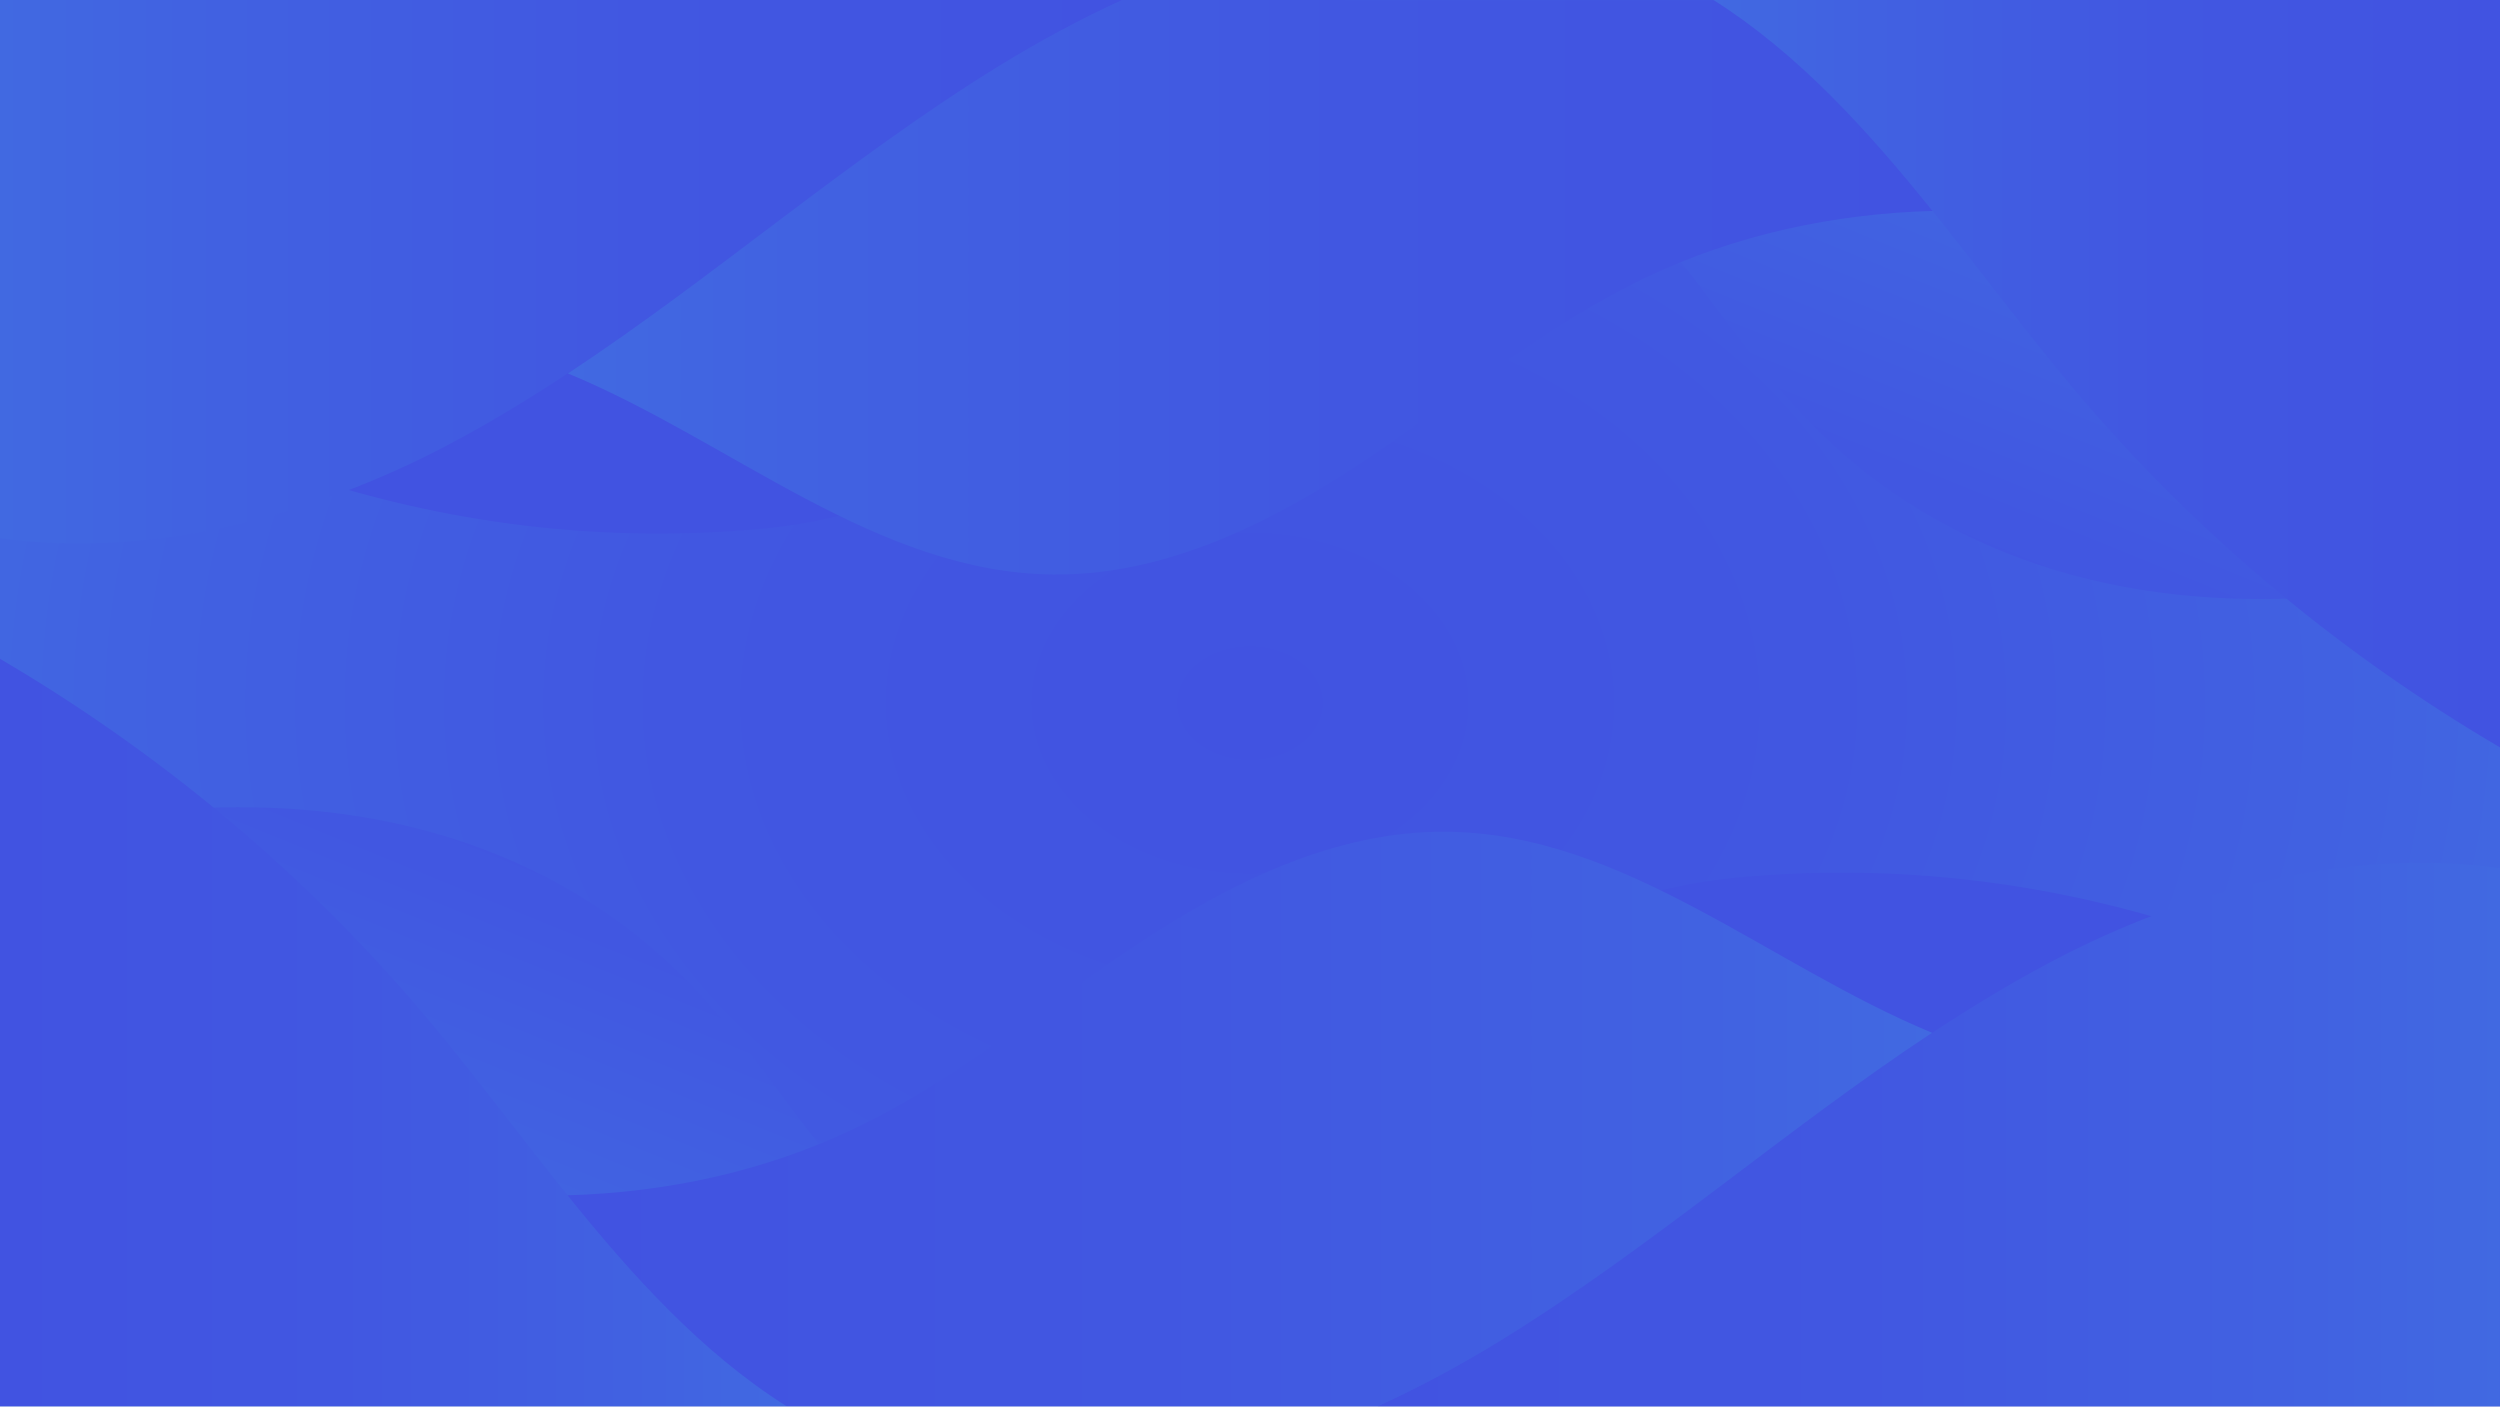
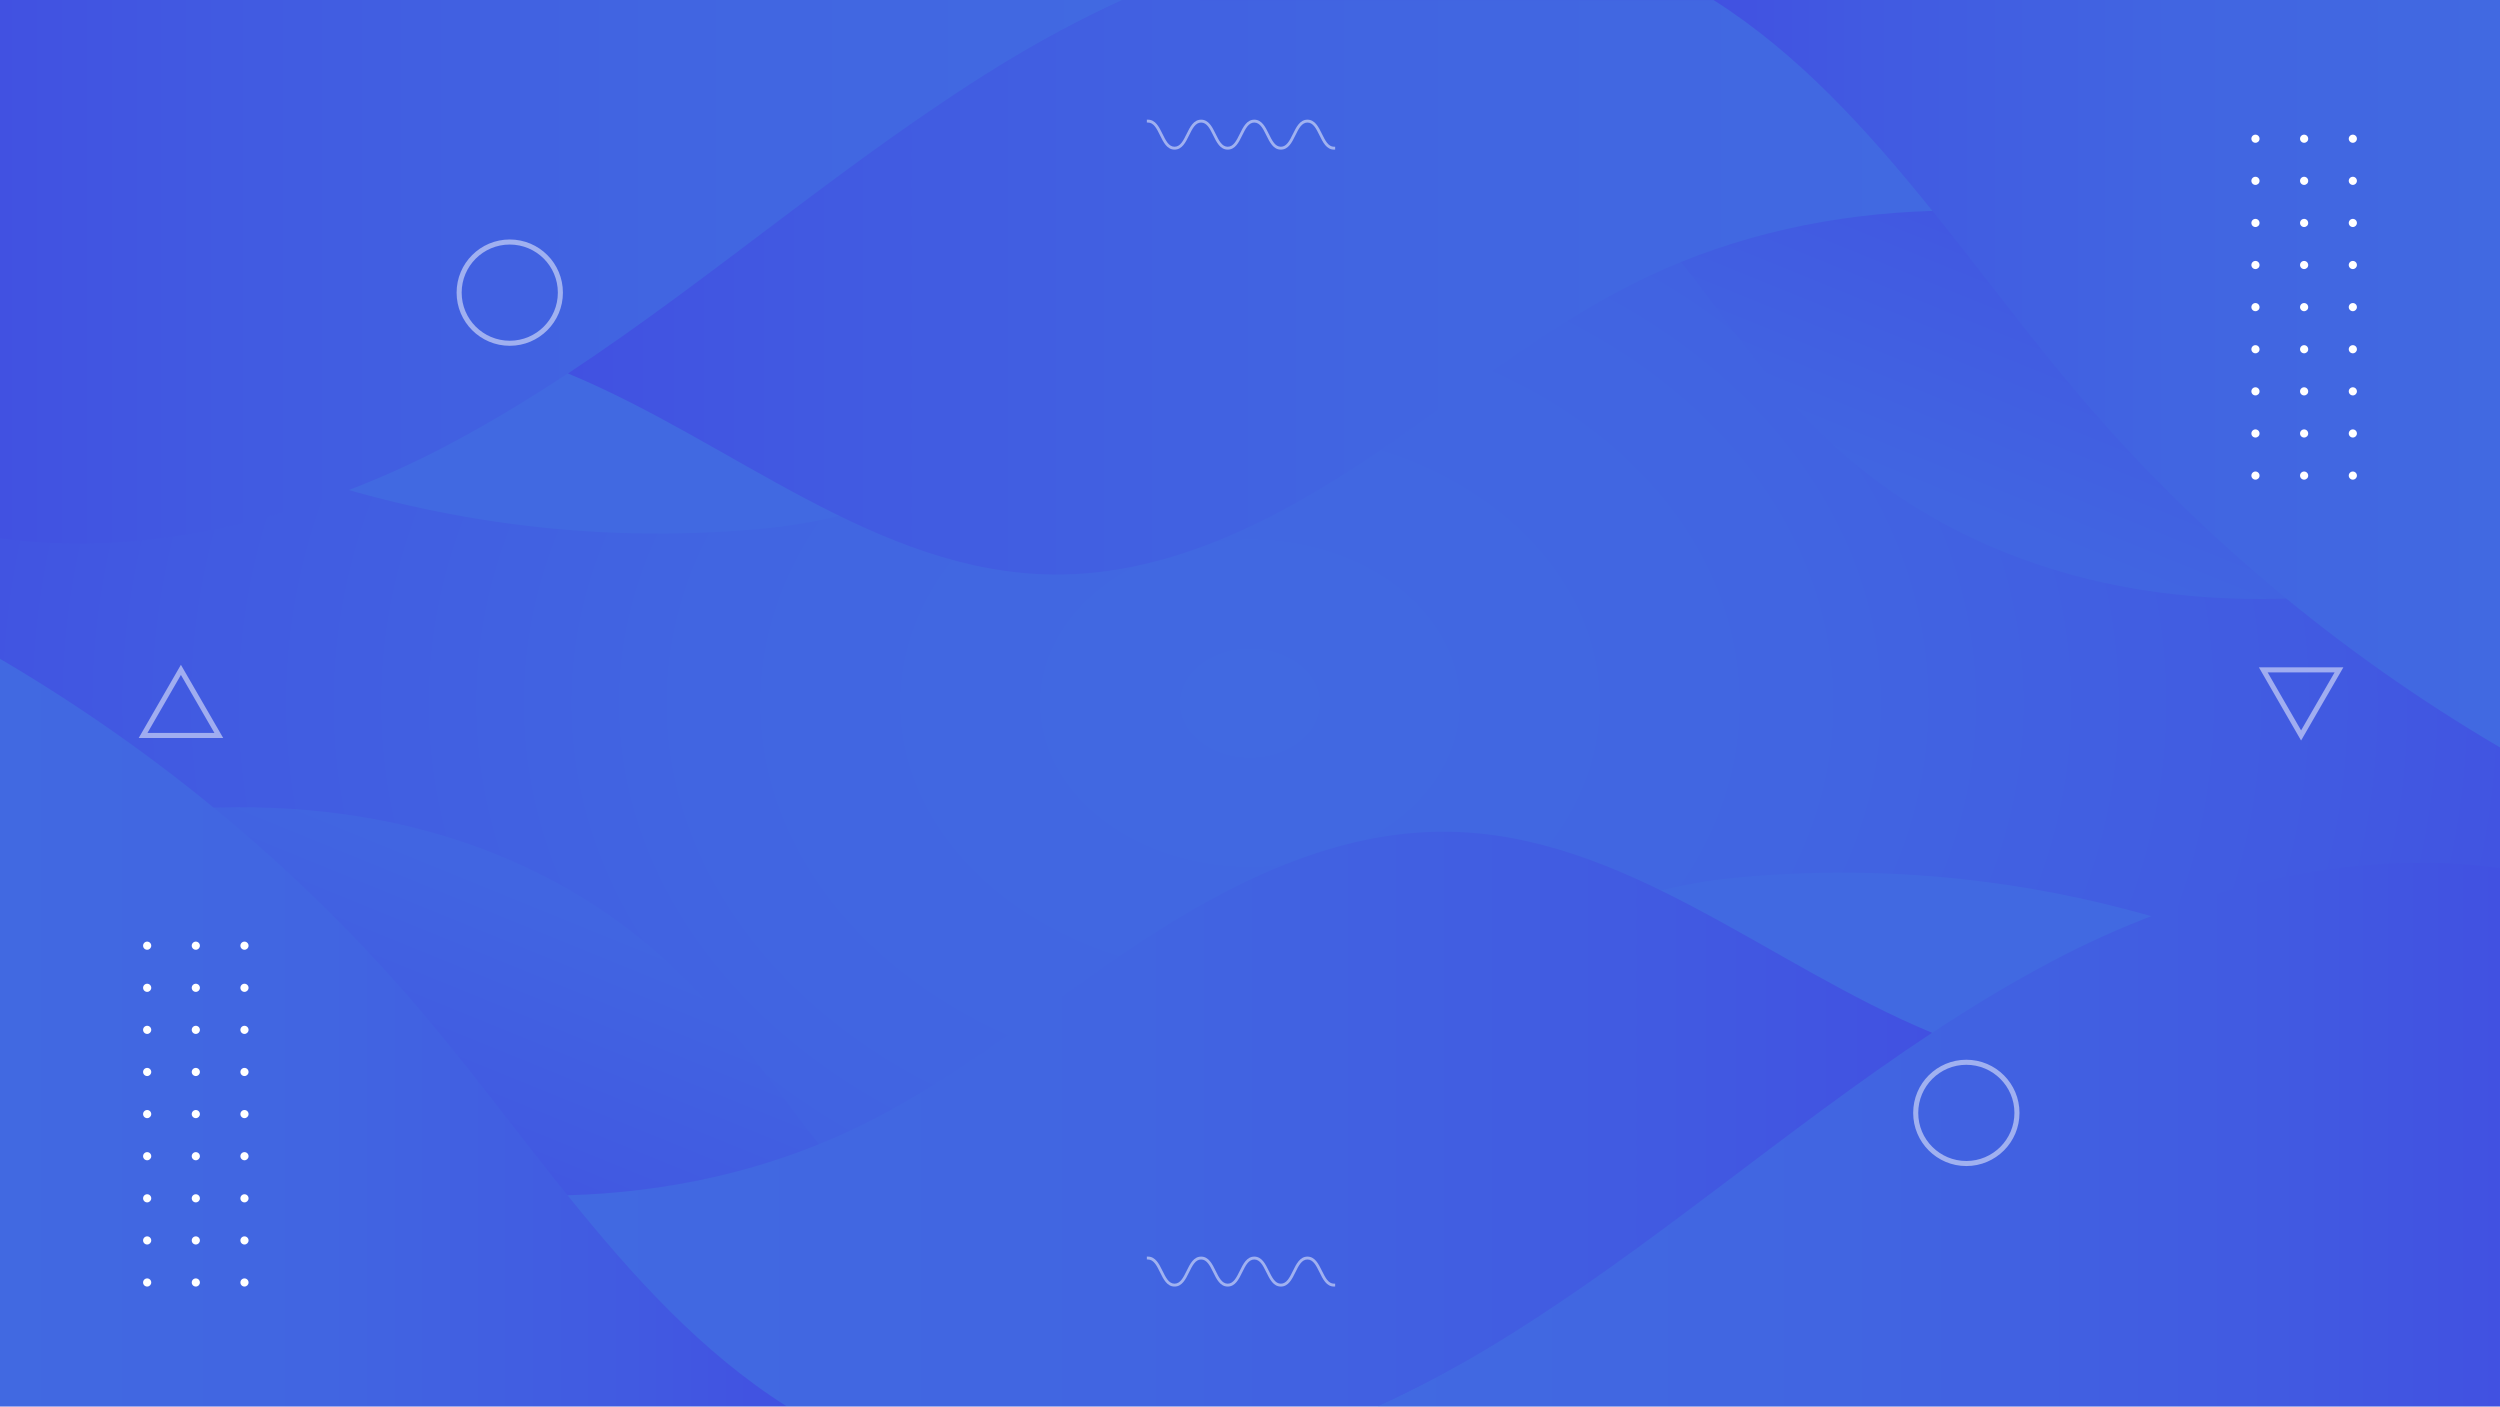
<svg xmlns="http://www.w3.org/2000/svg" version="1.1" id="OBJECT" x="0px" y="0px" viewBox="0 0 3555.6 2000" style="enable-background:new 0 0 3555.6 2000;" xml:space="preserve">
  <style type="text/css">
	.st0{fill:url(#SVGID_1_);}
	.st1{fill:url(#SVGID_2_);}
	.st2{fill:url(#SVGID_3_);}
	.st3{fill:url(#SVGID_4_);}
	.st4{fill:url(#SVGID_5_);}
	.st5{fill:url(#SVGID_6_);}
	.st6{fill:url(#SVGID_7_);}
	.st7{fill:url(#SVGID_8_);}
	.st8{fill:url(#SVGID_9_);}
+ 	.st9{opacity:0.5;fill:none;stroke:#FFFFFF;stroke-width:7.2;stroke-miterlimit:10;}
+ 	.st10{fill:#FFFFFF;}
+ 	.st11{opacity:0.5;fill:#FFFFFF;}
</style>
  <g>
    <radialGradient id="SVGID_1_" cx="1777.778" cy="3307.59" r="1922.56" gradientTransform="matrix(1 0 0 0.7802 0 -1580.582)" gradientUnits="userSpaceOnUse">
-       <stop offset="0" style="stop-color:#4153E1" />
-       <stop offset="0.431" style="stop-color:#4157E1" />
-       <stop offset="0.835" style="stop-color:#4162E1" />
-       <stop offset="1" style="stop-color:#4169E1" />
+       <stop offset="0" style="stop-color:#4169E1" />
+       <stop offset="0.414" style="stop-color:#4165E1" />
+       <stop offset="0.801" style="stop-color:#415AE1" />
+       <stop offset="1" style="stop-color:#4151E1" />
    </radialGradient>
    <rect x="0" class="st0" width="3555.6" height="2000" />
    <g>
      <linearGradient id="SVGID_2_" gradientUnits="userSpaceOnUse" x1="1996.014" y1="-131.521" x2="1679.365" y2="646.217">
-         <stop offset="0" style="stop-color:#4169E1" />
-         <stop offset="0.165" style="stop-color:#4162E1" />
-         <stop offset="0.569" style="stop-color:#4157E1" />
-         <stop offset="1" style="stop-color:#4153E1" />
+         <stop offset="0" style="stop-color:#4151E1" />
+         <stop offset="0.199" style="stop-color:#415AE1" />
+         <stop offset="0.586" style="stop-color:#4165E1" />
+         <stop offset="1" style="stop-color:#4169E1" />
      </linearGradient>
      <path class="st1" d="M3555.6,0v809c-246.6,58.6-528,72.4-777.8-57.1c-344.2-178.5-350.9-485.1-625.9-540.7    c-364.7-73.7-546.3,492.1-1066.7,540.7C571.3,799.9,182.7,588.9,0,463.7V0H3555.6z" />
      <linearGradient id="SVGID_3_" gradientUnits="userSpaceOnUse" x1="1.214406e-05" y1="386.509" x2="1596.37" y2="386.509">
-         <stop offset="0" style="stop-color:#4169E1" />
-         <stop offset="0.165" style="stop-color:#4162E1" />
-         <stop offset="0.569" style="stop-color:#4157E1" />
-         <stop offset="1" style="stop-color:#4153E1" />
+         <stop offset="0" style="stop-color:#4151E1" />
+         <stop offset="0.199" style="stop-color:#415AE1" />
+         <stop offset="0.586" style="stop-color:#4165E1" />
+         <stop offset="1" style="stop-color:#4169E1" />
      </linearGradient>
      <path class="st2" d="M1596.4,0c-60.4,27.5-118.8,59-174.2,93c-271.1,166.4-504.3,391.6-785.6,540.1    C443.2,735.2,211.7,795.1,0,765.4V0H1596.4z" />
      <linearGradient id="SVGID_4_" gradientUnits="userSpaceOnUse" x1="2437.148" y1="531.481" x2="3555.556" y2="531.481">
-         <stop offset="0" style="stop-color:#4169E1" />
-         <stop offset="0.165" style="stop-color:#4162E1" />
-         <stop offset="0.569" style="stop-color:#4157E1" />
-         <stop offset="1" style="stop-color:#4153E1" />
+         <stop offset="0" style="stop-color:#4151E1" />
+         <stop offset="0.199" style="stop-color:#415AE1" />
+         <stop offset="0.586" style="stop-color:#4165E1" />
+         <stop offset="1" style="stop-color:#4169E1" />
      </linearGradient>
      <path class="st3" d="M3555.6,0v1063C3326,928.3,3119.1,755.4,2948,551.5C2786.4,359,2645,131.6,2437.1,0H3555.6z" />
      <linearGradient id="SVGID_5_" gradientUnits="userSpaceOnUse" x1="807.704" y1="408.493" x2="2748.482" y2="408.493">
-         <stop offset="0" style="stop-color:#4169E1" />
-         <stop offset="0.165" style="stop-color:#4162E1" />
-         <stop offset="0.569" style="stop-color:#4157E1" />
-         <stop offset="1" style="stop-color:#4153E1" />
+         <stop offset="0" style="stop-color:#4151E1" />
+         <stop offset="0.199" style="stop-color:#415AE1" />
+         <stop offset="0.586" style="stop-color:#4165E1" />
+         <stop offset="1" style="stop-color:#4169E1" />
      </linearGradient>
      <path class="st4" d="M2748.5,300c-140.3,4-278.9,33.6-405.8,93.8c-144.3,68.4-268.2,172.5-401.2,261    c-133,88.5-283.4,163.8-443.2,162.3c-251.6-2.4-457-189.2-690.6-286c209.4-138.1,400.1-306.4,614.4-438    c55.4-34,113.9-65.5,174.2-93h840.8C2557.6,76.3,2655.8,184.7,2748.5,300z" />
    </g>
    <g>
      <linearGradient id="SVGID_6_" gradientUnits="userSpaceOnUse" x1="1996.459" y1="71.479" x2="1679.809" y2="849.217" gradientTransform="matrix(-1 0 0 -1 3556 2203)">
-         <stop offset="0" style="stop-color:#4169E1" />
-         <stop offset="0.165" style="stop-color:#4162E1" />
-         <stop offset="0.569" style="stop-color:#4157E1" />
-         <stop offset="1" style="stop-color:#4153E1" />
+         <stop offset="0" style="stop-color:#4151E1" />
+         <stop offset="0.199" style="stop-color:#415AE1" />
+         <stop offset="0.586" style="stop-color:#4165E1" />
+         <stop offset="1" style="stop-color:#4169E1" />
      </linearGradient>
      <path class="st5" d="M0,2000v-809c246.6-58.6,528-72.4,777.8,57.1c344.2,178.5,350.9,485.1,625.9,540.7    c364.7,73.7,546.3-492.1,1066.7-540.7c513.9-48,902.5,162.9,1085.2,288.2V2000H0z" />
      <linearGradient id="SVGID_7_" gradientUnits="userSpaceOnUse" x1="0.444" y1="589.509" x2="1596.815" y2="589.509" gradientTransform="matrix(-1 0 0 -1 3556 2203)">
-         <stop offset="0" style="stop-color:#4169E1" />
-         <stop offset="0.165" style="stop-color:#4162E1" />
-         <stop offset="0.569" style="stop-color:#4157E1" />
-         <stop offset="1" style="stop-color:#4153E1" />
+         <stop offset="0" style="stop-color:#4151E1" />
+         <stop offset="0.199" style="stop-color:#415AE1" />
+         <stop offset="0.586" style="stop-color:#4165E1" />
+         <stop offset="1" style="stop-color:#4169E1" />
      </linearGradient>
      <path class="st6" d="M1959.2,2000c60.4-27.5,118.8-59,174.2-93c271.1-166.4,504.3-391.6,785.6-540.1    c193.3-102.1,424.8-162,636.5-132.2V2000H1959.2z" />
      <linearGradient id="SVGID_8_" gradientUnits="userSpaceOnUse" x1="2437.593" y1="734.481" x2="3556" y2="734.481" gradientTransform="matrix(-1 0 0 -1 3556 2203)">
-         <stop offset="0" style="stop-color:#4169E1" />
-         <stop offset="0.165" style="stop-color:#4162E1" />
-         <stop offset="0.569" style="stop-color:#4157E1" />
-         <stop offset="1" style="stop-color:#4153E1" />
+         <stop offset="0" style="stop-color:#4151E1" />
+         <stop offset="0.199" style="stop-color:#415AE1" />
+         <stop offset="0.586" style="stop-color:#4165E1" />
+         <stop offset="1" style="stop-color:#4169E1" />
      </linearGradient>
      <path class="st7" d="M0,2000V937c229.5,134.6,436.5,307.6,607.6,511.4c161.6,192.5,303,419.9,510.9,551.5H0z" />
      <linearGradient id="SVGID_9_" gradientUnits="userSpaceOnUse" x1="808.148" y1="611.493" x2="2748.926" y2="611.493" gradientTransform="matrix(-1 0 0 -1 3556 2203)">
-         <stop offset="0" style="stop-color:#4169E1" />
-         <stop offset="0.165" style="stop-color:#4162E1" />
-         <stop offset="0.569" style="stop-color:#4157E1" />
-         <stop offset="1" style="stop-color:#4153E1" />
+         <stop offset="0" style="stop-color:#4151E1" />
+         <stop offset="0.199" style="stop-color:#415AE1" />
+         <stop offset="0.586" style="stop-color:#4165E1" />
+         <stop offset="1" style="stop-color:#4169E1" />
      </linearGradient>
      <path class="st8" d="M807.1,1700c140.3-4,278.9-33.6,405.8-93.8c144.3-68.4,268.2-172.5,401.2-261    c133-88.5,283.4-163.8,443.2-162.3c251.6,2.4,457,189.2,690.6,286c-209.4,138.1-400.1,306.4-614.4,438    c-55.4,34-113.9,65.5-174.2,93h-840.8C998,1923.7,899.8,1815.3,807.1,1700z" />
    </g>
+     <g>
+       <g>
+         <circle class="st9" cx="725" cy="416.2" r="72" />
+         <circle class="st9" cx="2796.6" cy="1582.8" r="72" />
+         <polygon class="st9" points="257.3,952.7 203.5,1046 311.2,1046    " />
+         <polygon class="st9" points="3272.7,1046 3326.6,952.7 3218.9,952.7    " />
+         <g id="XMLID_35_">
+           <g id="XMLID_58_">
+             <path id="XMLID_59_" class="st10" d="M3207.8,203.1c-3.2,0-5.8-2.6-5.8-5.8l0,0c0-3.2,2.6-5.8,5.8-5.8l0,0       c3.2,0,5.8,2.6,5.8,5.8l0,0C3213.7,200.5,3211,203.1,3207.8,203.1z M3207.8,263c-3.2,0-5.8-2.6-5.8-5.8l0,0       c0-3.2,2.6-5.8,5.8-5.8l0,0c3.2,0,5.8,2.6,5.8,5.8l0,0C3213.7,260.4,3211,263,3207.8,263z M3207.8,322.9       c-3.2,0-5.8-2.6-5.8-5.8l0,0c0-3.2,2.6-5.8,5.8-5.8l0,0c3.2,0,5.8,2.6,5.8,5.8l0,0C3213.7,320.3,3211,322.9,3207.8,322.9z        M3207.8,382.7c-3.2,0-5.8-2.6-5.8-5.8l0,0c0-3.2,2.6-5.8,5.8-5.8l0,0c3.2,0,5.8,2.6,5.8,5.8l0,0       C3213.7,380.1,3211,382.7,3207.8,382.7z M3207.8,442.6c-3.2,0-5.8-2.6-5.8-5.8l0,0c0-3.2,2.6-5.8,5.8-5.8l0,0       c3.2,0,5.8,2.6,5.8,5.8l0,0C3213.7,440,3211,442.6,3207.8,442.6z M3207.8,502.5c-3.2,0-5.8-2.6-5.8-5.8l0,0       c0-3.2,2.6-5.8,5.8-5.8l0,0c3.2,0,5.8,2.6,5.8,5.8l0,0C3213.7,499.9,3211,502.5,3207.8,502.5z M3207.8,562.4       c-3.2,0-5.8-2.6-5.8-5.8l0,0c0-3.2,2.6-5.8,5.8-5.8l0,0c3.2,0,5.8,2.6,5.8,5.8l0,0C3213.7,559.8,3211,562.4,3207.8,562.4z        M3207.8,622.3c-3.2,0-5.8-2.6-5.8-5.8l0,0c0-3.2,2.6-5.8,5.8-5.8l0,0c3.2,0,5.8,2.6,5.8,5.8l0,0       C3213.7,619.7,3211,622.3,3207.8,622.3z M3207.8,682.2c-3.2,0-5.8-2.6-5.8-5.8l0,0c0-3.2,2.6-5.8,5.8-5.8l0,0       c3.2,0,5.8,2.6,5.8,5.8l0,0C3213.7,679.6,3211,682.2,3207.8,682.2z" />
+           </g>
+           <g id="XMLID_47_">
+             <path id="XMLID_48_" class="st10" d="M3277,203.1c-3.2,0-5.8-2.6-5.8-5.8l0,0c0-3.2,2.6-5.8,5.8-5.8l0,0c3.2,0,5.8,2.6,5.8,5.8       l0,0C3282.9,200.5,3280.2,203.1,3277,203.1z M3277,263c-3.2,0-5.8-2.6-5.8-5.8l0,0c0-3.2,2.6-5.8,5.8-5.8l0,0       c3.2,0,5.8,2.6,5.8,5.8l0,0C3282.9,260.4,3280.2,263,3277,263z M3277,322.9c-3.2,0-5.8-2.6-5.8-5.8l0,0c0-3.2,2.6-5.8,5.8-5.8       l0,0c3.2,0,5.8,2.6,5.8,5.8l0,0C3282.9,320.3,3280.2,322.9,3277,322.9z M3277,382.7c-3.2,0-5.8-2.6-5.8-5.8l0,0       c0-3.2,2.6-5.8,5.8-5.8l0,0c3.2,0,5.8,2.6,5.8,5.8l0,0C3282.9,380.1,3280.2,382.7,3277,382.7z M3277,442.6       c-3.2,0-5.8-2.6-5.8-5.8l0,0c0-3.2,2.6-5.8,5.8-5.8l0,0c3.2,0,5.8,2.6,5.8,5.8l0,0C3282.9,440,3280.2,442.6,3277,442.6z        M3277,502.5c-3.2,0-5.8-2.6-5.8-5.8l0,0c0-3.2,2.6-5.8,5.8-5.8l0,0c3.2,0,5.8,2.6,5.8,5.8l0,0       C3282.9,499.9,3280.2,502.5,3277,502.5z M3277,562.4c-3.2,0-5.8-2.6-5.8-5.8l0,0c0-3.2,2.6-5.8,5.8-5.8l0,0       c3.2,0,5.8,2.6,5.8,5.8l0,0C3282.9,559.8,3280.2,562.4,3277,562.4z M3277,622.3c-3.2,0-5.8-2.6-5.8-5.8l0,0       c0-3.2,2.6-5.8,5.8-5.8l0,0c3.2,0,5.8,2.6,5.8,5.8l0,0C3282.9,619.7,3280.2,622.3,3277,622.3z M3277,682.2       c-3.2,0-5.8-2.6-5.8-5.8l0,0c0-3.2,2.6-5.8,5.8-5.8l0,0c3.2,0,5.8,2.6,5.8,5.8l0,0C3282.9,679.6,3280.2,682.2,3277,682.2z" />
+           </g>
+           <g id="XMLID_36_">
+             <path id="XMLID_37_" class="st10" d="M3346.3,203.1c-3.2,0-5.8-2.6-5.8-5.8l0,0c0-3.2,2.6-5.8,5.8-5.8l0,0       c3.2,0,5.8,2.6,5.8,5.8l0,0C3352.1,200.5,3349.5,203.1,3346.3,203.1z M3346.3,263c-3.2,0-5.8-2.6-5.8-5.8l0,0       c0-3.2,2.6-5.8,5.8-5.8l0,0c3.2,0,5.8,2.6,5.8,5.8l0,0C3352.1,260.4,3349.5,263,3346.3,263z M3346.3,322.9       c-3.2,0-5.8-2.6-5.8-5.8l0,0c0-3.2,2.6-5.8,5.8-5.8l0,0c3.2,0,5.8,2.6,5.8,5.8l0,0C3352.1,320.3,3349.5,322.9,3346.3,322.9z        M3346.3,382.7c-3.2,0-5.8-2.6-5.8-5.8l0,0c0-3.2,2.6-5.8,5.8-5.8l0,0c3.2,0,5.8,2.6,5.8,5.8l0,0       C3352.1,380.1,3349.5,382.7,3346.3,382.7z M3346.3,442.6c-3.2,0-5.8-2.6-5.8-5.8l0,0c0-3.2,2.6-5.8,5.8-5.8l0,0       c3.2,0,5.8,2.6,5.8,5.8l0,0C3352.1,440,3349.5,442.6,3346.3,442.6z M3346.3,502.5c-3.2,0-5.8-2.6-5.8-5.8l0,0       c0-3.2,2.6-5.8,5.8-5.8l0,0c3.2,0,5.8,2.6,5.8,5.8l0,0C3352.1,499.9,3349.5,502.5,3346.3,502.5z M3346.3,562.4       c-3.2,0-5.8-2.6-5.8-5.8l0,0c0-3.2,2.6-5.8,5.8-5.8l0,0c3.2,0,5.8,2.6,5.8,5.8l0,0C3352.1,559.8,3349.5,562.4,3346.3,562.4z        M3346.3,622.3c-3.2,0-5.8-2.6-5.8-5.8l0,0c0-3.2,2.6-5.8,5.8-5.8l0,0c3.2,0,5.8,2.6,5.8,5.8l0,0       C3352.1,619.7,3349.5,622.3,3346.3,622.3z M3346.3,682.2c-3.2,0-5.8-2.6-5.8-5.8l0,0c0-3.2,2.6-5.8,5.8-5.8l0,0       c3.2,0,5.8,2.6,5.8,5.8l0,0C3352.1,679.6,3349.5,682.2,3346.3,682.2z" />
+           </g>
+         </g>
+         <g id="XMLID_1_">
+           <g id="XMLID_24_">
+             <path id="XMLID_25_" class="st10" d="M209.3,1350.8c-3.2,0-5.8-2.6-5.8-5.8l0,0c0-3.2,2.6-5.8,5.8-5.8l0,0       c3.2,0,5.8,2.6,5.8,5.8l0,0C215.1,1348.2,212.5,1350.8,209.3,1350.8z M209.3,1410.7c-3.2,0-5.8-2.6-5.8-5.8l0,0       c0-3.2,2.6-5.8,5.8-5.8l0,0c3.2,0,5.8,2.6,5.8,5.8l0,0C215.1,1408.1,212.5,1410.7,209.3,1410.7z M209.3,1470.5       c-3.2,0-5.8-2.6-5.8-5.8l0,0c0-3.2,2.6-5.8,5.8-5.8l0,0c3.2,0,5.8,2.6,5.8,5.8l0,0C215.1,1467.9,212.5,1470.5,209.3,1470.5z        M209.3,1530.4c-3.2,0-5.8-2.6-5.8-5.8l0,0c0-3.2,2.6-5.8,5.8-5.8l0,0c3.2,0,5.8,2.6,5.8,5.8l0,0       C215.1,1527.8,212.5,1530.4,209.3,1530.4z M209.3,1590.3c-3.2,0-5.8-2.6-5.8-5.8l0,0c0-3.2,2.6-5.8,5.8-5.8l0,0       c3.2,0,5.8,2.6,5.8,5.8l0,0C215.1,1587.7,212.5,1590.3,209.3,1590.3z M209.3,1650.2c-3.2,0-5.8-2.6-5.8-5.8l0,0       c0-3.2,2.6-5.8,5.8-5.8l0,0c3.2,0,5.8,2.6,5.8,5.8l0,0C215.1,1647.6,212.5,1650.2,209.3,1650.2z M209.3,1710.1       c-3.2,0-5.8-2.6-5.8-5.8l0,0c0-3.2,2.6-5.8,5.8-5.8l0,0c3.2,0,5.8,2.6,5.8,5.8l0,0C215.1,1707.5,212.5,1710.1,209.3,1710.1z        M209.3,1770c-3.2,0-5.8-2.6-5.8-5.8l0,0c0-3.2,2.6-5.8,5.8-5.8l0,0c3.2,0,5.8,2.6,5.8,5.8l0,0       C215.1,1767.4,212.5,1770,209.3,1770z M209.3,1829.8c-3.2,0-5.8-2.6-5.8-5.8l0,0c0-3.2,2.6-5.8,5.8-5.8l0,0       c3.2,0,5.8,2.6,5.8,5.8l0,0C215.1,1827.2,212.5,1829.8,209.3,1829.8z" />
+           </g>
+           <g id="XMLID_13_">
+             <path id="XMLID_14_" class="st10" d="M278.5,1350.8c-3.2,0-5.8-2.6-5.8-5.8l0,0c0-3.2,2.6-5.8,5.8-5.8l0,0       c3.2,0,5.8,2.6,5.8,5.8l0,0C284.3,1348.2,281.7,1350.8,278.5,1350.8z M278.5,1410.7c-3.2,0-5.8-2.6-5.8-5.8l0,0       c0-3.2,2.6-5.8,5.8-5.8l0,0c3.2,0,5.8,2.6,5.8,5.8l0,0C284.3,1408.1,281.7,1410.7,278.5,1410.7z M278.5,1470.5       c-3.2,0-5.8-2.6-5.8-5.8l0,0c0-3.2,2.6-5.8,5.8-5.8l0,0c3.2,0,5.8,2.6,5.8,5.8l0,0C284.3,1467.9,281.7,1470.5,278.5,1470.5z        M278.5,1530.4c-3.2,0-5.8-2.6-5.8-5.8l0,0c0-3.2,2.6-5.8,5.8-5.8l0,0c3.2,0,5.8,2.6,5.8,5.8l0,0       C284.3,1527.8,281.7,1530.4,278.5,1530.4z M278.5,1590.3c-3.2,0-5.8-2.6-5.8-5.8l0,0c0-3.2,2.6-5.8,5.8-5.8l0,0       c3.2,0,5.8,2.6,5.8,5.8l0,0C284.3,1587.7,281.7,1590.3,278.5,1590.3z M278.5,1650.2c-3.2,0-5.8-2.6-5.8-5.8l0,0       c0-3.2,2.6-5.8,5.8-5.8l0,0c3.2,0,5.8,2.6,5.8,5.8l0,0C284.3,1647.6,281.7,1650.2,278.5,1650.2z M278.5,1710.1       c-3.2,0-5.8-2.6-5.8-5.8l0,0c0-3.2,2.6-5.8,5.8-5.8l0,0c3.2,0,5.8,2.6,5.8,5.8l0,0C284.3,1707.5,281.7,1710.1,278.5,1710.1z        M278.5,1770c-3.2,0-5.8-2.6-5.8-5.8l0,0c0-3.2,2.6-5.8,5.8-5.8l0,0c3.2,0,5.8,2.6,5.8,5.8l0,0       C284.3,1767.4,281.7,1770,278.5,1770z M278.5,1829.8c-3.2,0-5.8-2.6-5.8-5.8l0,0c0-3.2,2.6-5.8,5.8-5.8l0,0       c3.2,0,5.8,2.6,5.8,5.8l0,0C284.3,1827.2,281.7,1829.8,278.5,1829.8z" />
+           </g>
+           <g id="XMLID_2_">
+             <path id="XMLID_3_" class="st10" d="M347.7,1350.8c-3.2,0-5.8-2.6-5.8-5.8l0,0c0-3.2,2.6-5.8,5.8-5.8l0,0       c3.2,0,5.8,2.6,5.8,5.8l0,0C353.5,1348.2,350.9,1350.8,347.7,1350.8z M347.7,1410.7c-3.2,0-5.8-2.6-5.8-5.8l0,0       c0-3.2,2.6-5.8,5.8-5.8l0,0c3.2,0,5.8,2.6,5.8,5.8l0,0C353.5,1408.1,350.9,1410.7,347.7,1410.7z M347.7,1470.5       c-3.2,0-5.8-2.6-5.8-5.8l0,0c0-3.2,2.6-5.8,5.8-5.8l0,0c3.2,0,5.8,2.6,5.8,5.8l0,0C353.5,1467.9,350.9,1470.5,347.7,1470.5z        M347.7,1530.4c-3.2,0-5.8-2.6-5.8-5.8l0,0c0-3.2,2.6-5.8,5.8-5.8l0,0c3.2,0,5.8,2.6,5.8,5.8l0,0       C353.5,1527.8,350.9,1530.4,347.7,1530.4z M347.7,1590.3c-3.2,0-5.8-2.6-5.8-5.8l0,0c0-3.2,2.6-5.8,5.8-5.8l0,0       c3.2,0,5.8,2.6,5.8,5.8l0,0C353.5,1587.7,350.9,1590.3,347.7,1590.3z M347.7,1650.2c-3.2,0-5.8-2.6-5.8-5.8l0,0       c0-3.2,2.6-5.8,5.8-5.8l0,0c3.2,0,5.8,2.6,5.8,5.8l0,0C353.5,1647.6,350.9,1650.2,347.7,1650.2z M347.7,1710.1       c-3.2,0-5.8-2.6-5.8-5.8l0,0c0-3.2,2.6-5.8,5.8-5.8l0,0c3.2,0,5.8,2.6,5.8,5.8l0,0C353.5,1707.5,350.9,1710.1,347.7,1710.1z        M347.7,1770c-3.2,0-5.8-2.6-5.8-5.8l0,0c0-3.2,2.6-5.8,5.8-5.8l0,0c3.2,0,5.8,2.6,5.8,5.8l0,0       C353.5,1767.4,350.9,1770,347.7,1770z M347.7,1829.8c-3.2,0-5.8-2.6-5.8-5.8l0,0c0-3.2,2.6-5.8,5.8-5.8l0,0       c3.2,0,5.8,2.6,5.8,5.8l0,0C353.5,1827.2,350.9,1829.8,347.7,1829.8z" />
+           </g>
+         </g>
+         <path class="st11" d="M1649.8,192.4c4.9,10,10,20.4,20.7,20.4c10.7,0,15.8-10.4,20.7-20.4c4.6-9.3,8.9-18.1,17.1-18.1     c8.2,0,12.5,8.8,17.1,18.1c4.9,10,10,20.4,20.7,20.4c10.7,0,15.8-10.4,20.7-20.4c4.6-9.3,8.9-18.1,17.1-18.1     c8.2,0,12.5,8.8,17.1,18.1c4.9,10,10,20.4,20.7,20.4c10.7,0,15.8-10.4,20.7-20.4c4.6-9.3,8.9-18.1,17.1-18.1     c8.2,0,12.5,8.8,17.1,18.1c4.9,10,10,20.4,20.7,20.4h1.6v-4.1h-1.6c-8.2,0-12.5-8.8-17.1-18.1c-4.9-10-10-20.4-20.7-20.4     c-10.7,0-15.8,10.4-20.7,20.4c-4.6,9.3-8.9,18.1-17.1,18.1c-8.2,0-12.5-8.8-17.1-18.1c-4.9-10-10-20.4-20.7-20.4     c-10.7,0-15.8,10.4-20.7,20.4c-4.6,9.3-8.9,18.1-17.1,18.1c-8.2,0-12.5-8.8-17.1-18.1c-4.9-10-10-20.4-20.7-20.4     c-10.7,0-15.8,10.4-20.7,20.4c-4.6,9.3-8.9,18.1-17.1,18.1c-8.2,0-12.5-8.8-17.1-18.1c-4.9-10-10-20.4-20.7-20.4h-1.6v4.1h1.6     C1640.9,174.3,1645.2,183,1649.8,192.4z" />
+         <path class="st11" d="M1649.8,1809.4c4.9,10,10,20.4,20.7,20.4c10.7,0,15.8-10.4,20.7-20.4c4.6-9.3,8.9-18.1,17.1-18.1     c8.2,0,12.5,8.8,17.1,18.1c4.9,10,10,20.4,20.7,20.4c10.7,0,15.8-10.4,20.7-20.4c4.6-9.3,8.9-18.1,17.1-18.1     c8.2,0,12.5,8.8,17.1,18.1c4.9,10,10,20.4,20.7,20.4c10.7,0,15.8-10.4,20.7-20.4c4.6-9.3,8.9-18.1,17.1-18.1     c8.2,0,12.5,8.8,17.1,18.1c4.9,10,10,20.4,20.7,20.4h1.6v-4.1h-1.6c-8.2,0-12.5-8.8-17.1-18.1c-4.9-10-10-20.4-20.7-20.4     c-10.7,0-15.8,10.4-20.7,20.4c-4.6,9.3-8.9,18.1-17.1,18.1c-8.2,0-12.5-8.8-17.1-18.1c-4.9-10-10-20.4-20.7-20.4     c-10.7,0-15.8,10.4-20.7,20.4c-4.6,9.3-8.9,18.1-17.1,18.1c-8.2,0-12.5-8.8-17.1-18.1c-4.9-10-10-20.4-20.7-20.4     c-10.7,0-15.8,10.4-20.7,20.4c-4.6,9.3-8.9,18.1-17.1,18.1c-8.2,0-12.5-8.8-17.1-18.1c-4.9-10-10-20.4-20.7-20.4h-1.6v4.1h1.6     C1640.9,1791.4,1645.2,1800.1,1649.8,1809.4z" />
+       </g>
+     </g>
  </g>
</svg>
